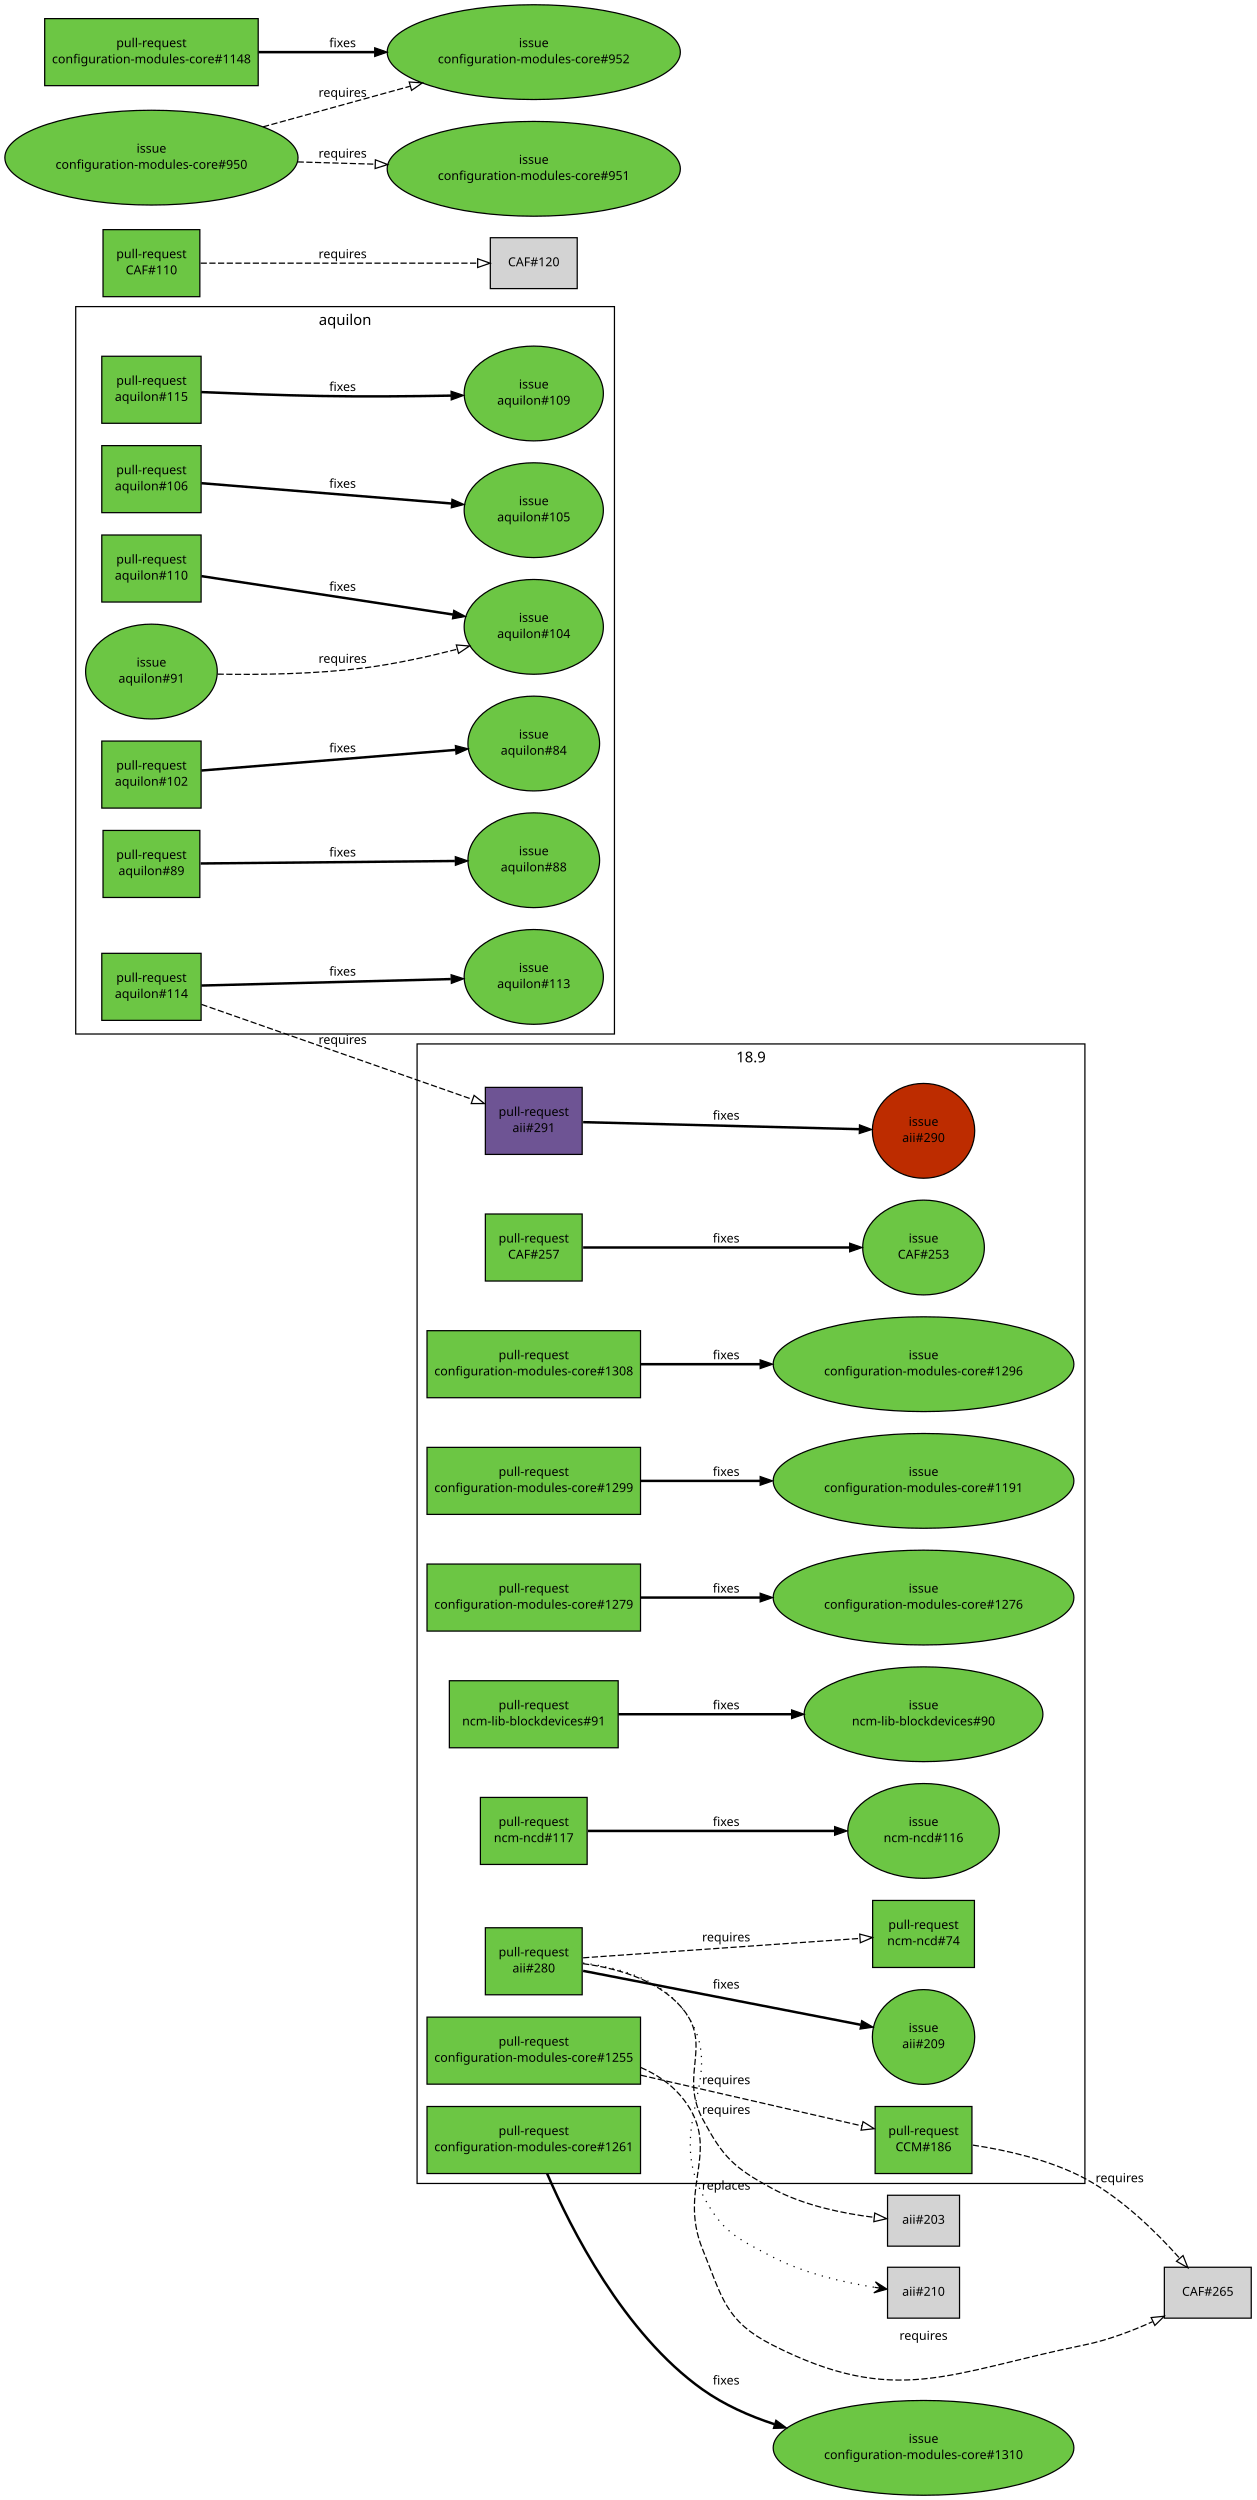
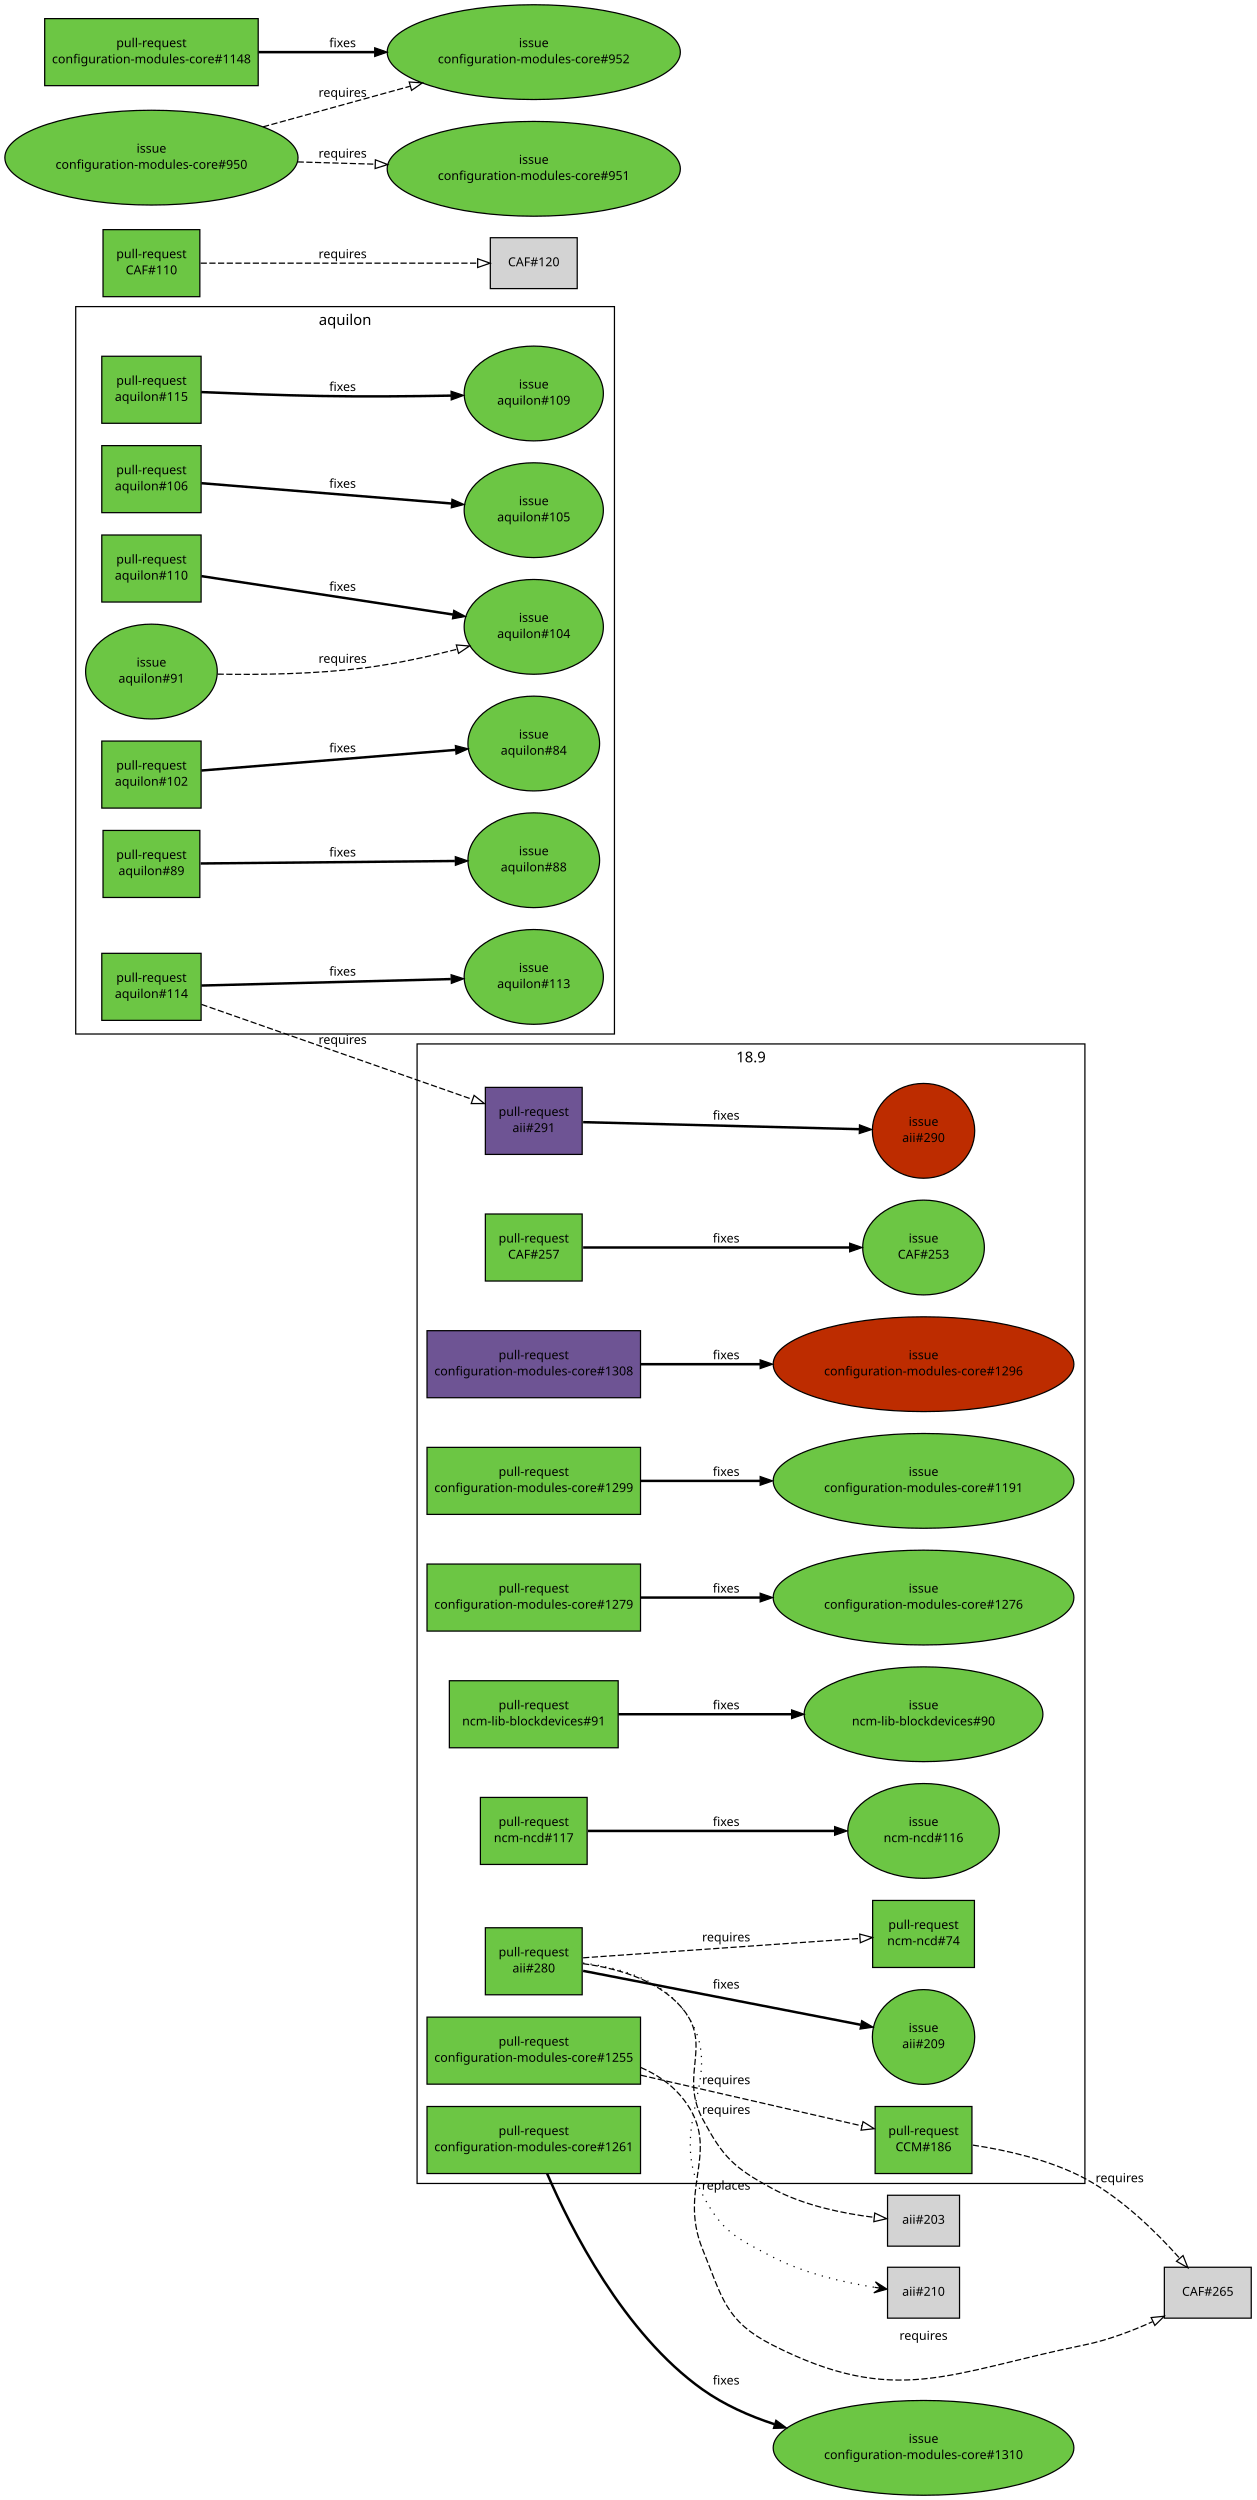
<svg xmlns="http://www.w3.org/2000/svg" xmlns:xlink="http://www.w3.org/1999/xlink" width="1012pt" height="2014pt" viewBox="0.00 0.00 1012.00 2014.00">
  <g id="graph1" class="graph" transform="scale(1 1) rotate(0) translate(4 2010)">
    <polygon fill="white" stroke="white" points="-4,5 -4,-2010 1009,-2010 1009,5 -4,5" />
    <g id="graph2" class="cluster">
      <polygon fill="none" stroke="black" points="332,-251 332,-1169 870,-1169 870,-251 332,-251" />
      <text text-anchor="middle" x="601" y="-1154.2" font-family="Sans" font-size="12.00">18.9</text>
    </g>
    <g id="graph4" class="cluster">
      <polygon fill="none" stroke="black" points="57,-1177 57,-1763 491,-1763 491,-1177 57,-1177" />
      <text text-anchor="middle" x="274" y="-1748.2" font-family="Sans" font-size="12.00">aquilon</text>
    </g>
    <g id="node1" class="node">
      <a xlink:href="https://github.com/quattor/aii/pull/291" xlink:title="aii-installfe: add support for --cdburl" target="_parent">
        <polygon fill="#6e5494" stroke="black" points="465,-1134 387,-1134 387,-1080 465,-1080 465,-1134" />
        <text text-anchor="middle" x="426" y="-1111" font-family="Sans" font-size="10.00">pull-request</text>
        <text text-anchor="middle" x="426" y="-1098" font-family="Sans" font-size="10.00">aii#291</text>
      </a>
    </g>
    <g id="node3" class="node">
      <a xlink:href="https://github.com/quattor/aii/issues/290" xlink:title="18.6.0: aii-installfe should allow to define cdburl" target="_parent">
        <ellipse fill="#bd2c00" stroke="black" cx="740" cy="-1099" rx="41.217" ry="38.184" />
        <text text-anchor="middle" x="740" y="-1103" font-family="Sans" font-size="10.00">issue</text>
        <text text-anchor="middle" x="740" y="-1090" font-family="Sans" font-size="10.00">aii#290</text>
      </a>
    </g>
    <g id="edge2" class="edge">
      <path fill="none" stroke="black" stroke-width="2" d="M465.768,-1105.99C522.279,-1104.55 625.868,-1101.91 688.284,-1100.32" />
      <polygon fill="black" stroke="black" points="688.402,-1103.82 698.31,-1100.06 688.224,-1096.82 688.402,-1103.82" />
      <text text-anchor="middle" x="581" y="-1108" font-family="Sans" font-size="10.00">fixes</text>
    </g>
    <g id="node4" class="node">
      <a xlink:href="https://github.com/quattor/aii/pull/280" xlink:title="Support active configuration attribute for plugins" target="_parent">
        <polygon fill="#6cc644" stroke="black" points="465,-457 387,-457 387,-403 465,-403 465,-457" />
        <text text-anchor="middle" x="426" y="-434" font-family="Sans" font-size="10.00">pull-request</text>
        <text text-anchor="middle" x="426" y="-421" font-family="Sans" font-size="10.00">aii#280</text>
      </a>
    </g>
    <g id="node6" class="node">
      <a xlink:href="https://github.com/quattor/aii/issues/209" xlink:title="support ACTIVE_CONFIG" target="_parent">
        <ellipse fill="#6cc644" stroke="black" cx="740" cy="-369" rx="41.217" ry="38.184" />
        <text text-anchor="middle" x="740" y="-373" font-family="Sans" font-size="10.00">issue</text>
        <text text-anchor="middle" x="740" y="-360" font-family="Sans" font-size="10.00">aii#209</text>
      </a>
    </g>
    <g id="edge4" class="edge">
      <path fill="none" stroke="black" stroke-width="2" d="M465.768,-422.274C522.592,-411.235 627.016,-390.949 689.316,-378.846" />
      <polygon fill="black" stroke="black" points="690.164,-382.247 699.313,-376.904 688.829,-375.375 690.164,-382.247" />
      <text text-anchor="middle" x="581" y="-408" font-family="Sans" font-size="10.00">fixes</text>
    </g>
    <g id="node8" class="node">
      <a xlink:href="https://github.com/quattor/ncm-ncd/pull/74" xlink:title="Set the current active config as an attribute to the component" target="_parent">
        <polygon fill="#6cc644" stroke="black" points="781,-479 699,-479 699,-425 781,-425 781,-479" />
        <text text-anchor="middle" x="740" y="-456" font-family="Sans" font-size="10.00">pull-request</text>
        <text text-anchor="middle" x="740" y="-443" font-family="Sans" font-size="10.00">ncm-ncd#74</text>
      </a>
    </g>
    <g id="edge6" class="edge">
      <path fill="none" stroke="black" stroke-dasharray="5,2" d="M465.768,-432.786C522.435,-436.757 626.442,-444.044 688.801,-448.413" />
      <polygon fill="none" stroke="black" points="688.592,-451.907 698.813,-449.114 689.082,-444.924 688.592,-451.907" />
      <text text-anchor="middle" x="581" y="-446" font-family="Sans" font-size="10.00">requires</text>
    </g>
    <g id="node10" class="node">
      <polygon fill="lightgrey" stroke="black" points="769,-241.5 711,-241.5 711,-200.5 769,-200.5 769,-241.5" />
      <text text-anchor="middle" x="740" y="-218.5" font-family="Sans" font-size="10.00">aii#203</text>
    </g>
    <g id="edge8" class="edge">
      <path fill="none" stroke="black" stroke-dasharray="5,2" d="M465.749,-428.044C491.676,-424.611 524.252,-415.847 544,-394 571.646,-363.415 542.585,-339.37 562,-303 578.576,-271.949 587.072,-263.803 618,-247 643.309,-233.25 675.249,-226.769 700.1,-223.716" />
      <polygon fill="none" stroke="black" points="700.715,-227.17 710.276,-222.606 699.956,-220.211 700.715,-227.17" />
      <text text-anchor="middle" x="581" y="-307" font-family="Sans" font-size="10.00">requires</text>
    </g>
    <g id="node12" class="node">
      <polygon fill="lightgrey" stroke="black" points="769,-183.5 711,-183.5 711,-142.5 769,-142.5 769,-183.5" />
      <text text-anchor="middle" x="740" y="-160.5" font-family="Sans" font-size="10.00">aii#210</text>
    </g>
    <g id="edge10" class="edge">
      <path fill="none" stroke="black" stroke-dasharray="1,5" d="M465.732,-428.594C491.997,-425.43 524.974,-416.76 544,-394 587.631,-341.807 530.592,-302.343 562,-242 577.405,-212.403 588.422,-207.441 618,-192 643.668,-178.601 675.595,-171.296 700.349,-167.371" />
      <polygon fill="black" stroke="black" points="710.479,-165.888 701.237,-171.789 705.532,-166.612 700.585,-167.337 700.585,-167.337 700.585,-167.337 705.532,-166.612 699.933,-162.884 710.479,-165.888 710.479,-165.888" />
      <text text-anchor="middle" x="581" y="-246" font-family="Sans" font-size="10.00">replaces</text>
    </g>
    <g id="node13" class="node">
      <a xlink:href="https://github.com/quattor/CAF/pull/257" xlink:title="Process: run process as another user" target="_parent">
        <polygon fill="#6cc644" stroke="black" points="465,-1032 387,-1032 387,-978 465,-978 465,-1032" />
        <text text-anchor="middle" x="426" y="-1009" font-family="Sans" font-size="10.00">pull-request</text>
        <text text-anchor="middle" x="426" y="-996" font-family="Sans" font-size="10.00">CAF#257</text>
      </a>
    </g>
    <g id="node15" class="node">
      <a xlink:href="https://github.com/quattor/CAF/issues/253" xlink:title="CAF::Process: Include an option to execute the command as an specific user" target="_parent">
        <ellipse fill="#6cc644" stroke="black" cx="740" cy="-1005" rx="48.998" ry="38.184" />
        <text text-anchor="middle" x="740" y="-1009" font-family="Sans" font-size="10.00">issue</text>
        <text text-anchor="middle" x="740" y="-996" font-family="Sans" font-size="10.00">CAF#253</text>
      </a>
    </g>
    <g id="edge12" class="edge">
      <path fill="none" stroke="black" stroke-width="2" d="M465.768,-1005C519.934,-1005 617.353,-1005 680.308,-1005" />
      <polygon fill="black" stroke="black" points="680.488,-1008.5 690.488,-1005 680.488,-1001.5 680.488,-1008.5" />
      <text text-anchor="middle" x="581" y="-1009" font-family="Sans" font-size="10.00">fixes</text>
    </g>
    <g id="node16" class="node">
      <a xlink:href="https://github.com/quattor/CAF/pull/110" xlink:title="CAF::Download class: API proposal" target="_parent">
        <polygon fill="#6cc644" stroke="black" points="157,-1825 79,-1825 79,-1771 157,-1771 157,-1825" />
        <text text-anchor="middle" x="118" y="-1802" font-family="Sans" font-size="10.00">pull-request</text>
        <text text-anchor="middle" x="118" y="-1789" font-family="Sans" font-size="10.00">CAF#110</text>
      </a>
    </g>
    <g id="node18" class="node">
      <polygon fill="lightgrey" stroke="black" points="461,-1818.5 391,-1818.5 391,-1777.5 461,-1777.5 461,-1818.5" />
      <text text-anchor="middle" x="426" y="-1795.5" font-family="Sans" font-size="10.00">CAF#120</text>
    </g>
    <g id="edge14" class="edge">
      <path fill="none" stroke="black" stroke-dasharray="5,2" d="M157.635,-1798C214.805,-1798 320.147,-1798 380.447,-1798" />
      <polygon fill="none" stroke="black" points="380.801,-1801.5 390.801,-1798 380.801,-1794.5 380.801,-1801.5" />
      <text text-anchor="middle" x="272" y="-1802" font-family="Sans" font-size="10.00">requires</text>
    </g>
    <g id="node19" class="node">
      <a xlink:href="https://github.com/quattor/CCM/pull/186" xlink:title="TextRender: add support for jsonpretty type" target="_parent">
        <polygon fill="#6cc644" stroke="black" points="779,-313 701,-313 701,-259 779,-259 779,-313" />
        <text text-anchor="middle" x="740" y="-290" font-family="Sans" font-size="10.00">pull-request</text>
        <text text-anchor="middle" x="740" y="-277" font-family="Sans" font-size="10.00">CCM#186</text>
      </a>
    </g>
    <g id="node21" class="node">
      <polygon fill="lightgrey" stroke="black" points="1004,-183.5 934,-183.5 934,-142.5 1004,-142.5 1004,-183.5" />
      <text text-anchor="middle" x="969" y="-160.5" font-family="Sans" font-size="10.00">CAF#265</text>
    </g>
    <g id="edge16" class="edge">
      <path fill="none" stroke="black" stroke-dasharray="5,2" d="M779.696,-281.9C806.457,-277.88 841.872,-270.055 870,-255 900.083,-238.899 927.934,-211.403 946.382,-190.654" />
      <polygon fill="none" stroke="black" points="949.056,-192.913 952.977,-183.07 943.774,-188.32 949.056,-192.913" />
      <text text-anchor="middle" x="898" y="-252" font-family="Sans" font-size="10.00">requires</text>
    </g>
    <g id="node22" class="node">
      <a xlink:href="https://github.com/quattor/configuration-modules-core/pull/1308" xlink:title="ncm-network: no error wrt missing (IPv4) ip and netmask in a pure IPv6 config" target="_parent">
-         <polygon fill="#6cc644" stroke="black" points="512,-938 340,-938 340,-884 512,-884 512,-938" />
+         <polygon fill="#6e5494" stroke="black" points="512,-938 340,-938 340,-884 512,-884 512,-938" />
        <text text-anchor="middle" x="426" y="-915" font-family="Sans" font-size="10.00">pull-request</text>
        <text text-anchor="middle" x="426" y="-902" font-family="Sans" font-size="10.00">configuration-modules-core#1308</text>
      </a>
    </g>
    <g id="node24" class="node">
      <a xlink:href="https://github.com/quattor/configuration-modules-core/issues/1296" xlink:title="ncm-network: Returns an error when an interface is configured as IPv6 only" target="_parent">
-         <ellipse fill="#6cc644" stroke="black" cx="740" cy="-911" rx="121.122" ry="38.184" />
+         <ellipse fill="#bd2c00" stroke="black" cx="740" cy="-911" rx="121.122" ry="38.184" />
        <text text-anchor="middle" x="740" y="-915" font-family="Sans" font-size="10.00">issue</text>
        <text text-anchor="middle" x="740" y="-902" font-family="Sans" font-size="10.00">configuration-modules-core#1296</text>
      </a>
    </g>
    <g id="edge18" class="edge">
      <path fill="none" stroke="black" stroke-width="2" d="M512.217,-911C541.916,-911 575.888,-911 608.372,-911" />
      <polygon fill="black" stroke="black" points="608.399,-914.5 618.399,-911 608.399,-907.5 608.399,-914.5" />
      <text text-anchor="middle" x="581" y="-915" font-family="Sans" font-size="10.00">fixes</text>
    </g>
    <g id="node25" class="node">
      <a xlink:href="https://github.com/quattor/configuration-modules-core/pull/1299" xlink:title="ncm-sysconfig: Quote values" target="_parent">
        <polygon fill="#6cc644" stroke="black" points="512,-844 340,-844 340,-790 512,-790 512,-844" />
        <text text-anchor="middle" x="426" y="-821" font-family="Sans" font-size="10.00">pull-request</text>
        <text text-anchor="middle" x="426" y="-808" font-family="Sans" font-size="10.00">configuration-modules-core#1299</text>
      </a>
    </g>
    <g id="node27" class="node">
      <a xlink:href="https://github.com/quattor/configuration-modules-core/issues/1191" xlink:title="ncm-sysconfig: Values should be quoted" target="_parent">
        <ellipse fill="#6cc644" stroke="black" cx="740" cy="-817" rx="121.122" ry="38.184" />
        <text text-anchor="middle" x="740" y="-821" font-family="Sans" font-size="10.00">issue</text>
        <text text-anchor="middle" x="740" y="-808" font-family="Sans" font-size="10.00">configuration-modules-core#1191</text>
      </a>
    </g>
    <g id="edge20" class="edge">
      <path fill="none" stroke="black" stroke-width="2" d="M512.217,-817C541.916,-817 575.888,-817 608.372,-817" />
      <polygon fill="black" stroke="black" points="608.399,-820.5 618.399,-817 608.399,-813.5 608.399,-820.5" />
      <text text-anchor="middle" x="581" y="-821" font-family="Sans" font-size="10.00">fixes</text>
    </g>
    <g id="node28" class="node">
      <a xlink:href="https://github.com/quattor/configuration-modules-core/pull/1279" xlink:title="ncm-metaconfig: ganeshav2 add include" target="_parent">
        <polygon fill="#6cc644" stroke="black" points="512,-750 340,-750 340,-696 512,-696 512,-750" />
        <text text-anchor="middle" x="426" y="-727" font-family="Sans" font-size="10.00">pull-request</text>
        <text text-anchor="middle" x="426" y="-714" font-family="Sans" font-size="10.00">configuration-modules-core#1279</text>
      </a>
    </g>
    <g id="node30" class="node">
      <a xlink:href="https://github.com/quattor/configuration-modules-core/issues/1276" xlink:title="ncm-metaconfig: Ganesha v2 %include option is missing" target="_parent">
        <ellipse fill="#6cc644" stroke="black" cx="740" cy="-723" rx="121.122" ry="38.184" />
        <text text-anchor="middle" x="740" y="-727" font-family="Sans" font-size="10.00">issue</text>
        <text text-anchor="middle" x="740" y="-714" font-family="Sans" font-size="10.00">configuration-modules-core#1276</text>
      </a>
    </g>
    <g id="edge22" class="edge">
      <path fill="none" stroke="black" stroke-width="2" d="M512.217,-723C541.916,-723 575.888,-723 608.372,-723" />
      <polygon fill="black" stroke="black" points="608.399,-726.5 618.399,-723 608.399,-719.5 608.399,-726.5" />
      <text text-anchor="middle" x="581" y="-727" font-family="Sans" font-size="10.00">fixes</text>
    </g>
    <g id="node31" class="node">
      <a xlink:href="https://github.com/quattor/configuration-modules-core/pull/1261" xlink:title="[WIP] ncm-openstack: Include ovs and storage support" target="_parent">
        <polygon fill="#6cc644" stroke="black" points="512,-313 340,-313 340,-259 512,-259 512,-313" />
        <text text-anchor="middle" x="426" y="-290" font-family="Sans" font-size="10.00">pull-request</text>
        <text text-anchor="middle" x="426" y="-277" font-family="Sans" font-size="10.00">configuration-modules-core#1261</text>
      </a>
    </g>
    <g id="node33" class="node">
      <a xlink:href="https://github.com/quattor/configuration-modules-core/issues/1310" xlink:title="ncm-openstack: add Heat service support" target="_parent">
        <ellipse fill="#6cc644" stroke="black" cx="740" cy="-38" rx="121.122" ry="38.184" />
        <text text-anchor="middle" x="740" y="-42" font-family="Sans" font-size="10.00">issue</text>
        <text text-anchor="middle" x="740" y="-29" font-family="Sans" font-size="10.00">configuration-modules-core#1310</text>
      </a>
    </g>
    <g id="edge24" class="edge">
      <path fill="none" stroke="black" stroke-width="2" d="M436.759,-258.954C455.483,-215.445 498.256,-130.224 562,-85 579.215,-72.786 599.395,-63.746 619.863,-57.056" />
      <polygon fill="black" stroke="black" points="621.076,-60.344 629.598,-54.05 619.011,-53.656 621.076,-60.344" />
      <text text-anchor="middle" x="581" y="-89" font-family="Sans" font-size="10.00">fixes</text>
    </g>
    <g id="node34" class="node">
      <a xlink:href="https://github.com/quattor/configuration-modules-core/pull/1255" xlink:title=" ncm-metaconfig: add irods config files" target="_parent">
        <polygon fill="#6cc644" stroke="black" points="512,-385 340,-385 340,-331 512,-331 512,-385" />
        <text text-anchor="middle" x="426" y="-362" font-family="Sans" font-size="10.00">pull-request</text>
        <text text-anchor="middle" x="426" y="-349" font-family="Sans" font-size="10.00">configuration-modules-core#1255</text>
      </a>
    </g>
    <g id="edge28" class="edge">
      <path fill="none" stroke="black" stroke-dasharray="5,2" d="M512.217,-338.23C569.508,-325.094 642.703,-308.31 690.436,-297.365" />
      <polygon fill="none" stroke="black" points="691.256,-300.768 700.22,-295.121 689.691,-293.945 691.256,-300.768" />
      <text text-anchor="middle" x="581" y="-331" font-family="Sans" font-size="10.00">requires</text>
    </g>
    <g id="edge26" class="edge">
      <path fill="none" stroke="black" stroke-dasharray="5,2" d="M512.28,-344.413C524.335,-339.146 535.489,-331.913 544,-322 580.275,-279.747 541.009,-249.581 562,-198 577.95,-158.805 580.292,-140.202 618,-121 717.805,-70.177 760.246,-98.682 870,-121 888.506,-124.763 907.843,-132.109 924.466,-139.62" />
      <polygon fill="none" stroke="black" points="923.371,-142.971 933.913,-144.035 926.335,-136.63 923.371,-142.971" />
      <text text-anchor="middle" x="740" y="-125" font-family="Sans" font-size="10.00">requires</text>
    </g>
    <g id="node37" class="node">
      <a xlink:href="https://github.com/quattor/configuration-modules-core/pull/1148" xlink:title="ncm-spma: Remove support from groups from spma yumng backend" target="_parent">
        <polygon fill="#6cc644" stroke="black" points="204,-1995 32,-1995 32,-1941 204,-1941 204,-1995" />
        <text text-anchor="middle" x="118" y="-1972" font-family="Sans" font-size="10.00">pull-request</text>
        <text text-anchor="middle" x="118" y="-1959" font-family="Sans" font-size="10.00">configuration-modules-core#1148</text>
      </a>
    </g>
    <g id="node39" class="node">
      <a xlink:href="https://github.com/quattor/configuration-modules-core/issues/952" xlink:title="ncm-spma (yumng): Remove support for package groups" target="_parent">
        <ellipse fill="#6cc644" stroke="black" cx="426" cy="-1968" rx="118.087" ry="38.184" />
        <text text-anchor="middle" x="426" y="-1972" font-family="Sans" font-size="10.00">issue</text>
        <text text-anchor="middle" x="426" y="-1959" font-family="Sans" font-size="10.00">configuration-modules-core#952</text>
      </a>
    </g>
    <g id="edge30" class="edge">
      <path fill="none" stroke="black" stroke-width="2" d="M204.205,-1968C233.19,-1968 266.179,-1968 297.691,-1968" />
      <polygon fill="black" stroke="black" points="297.863,-1971.5 307.863,-1968 297.863,-1964.5 297.863,-1971.5" />
      <text text-anchor="middle" x="272" y="-1972" font-family="Sans" font-size="10.00">fixes</text>
    </g>
    <g id="node40" class="node">
      <a xlink:href="https://github.com/quattor/configuration-modules-core/issues/950" xlink:title="ncm-spma: Remove support for package groups from yum backends" target="_parent">
        <ellipse fill="#6cc644" stroke="black" cx="118" cy="-1883" rx="118.087" ry="38.184" />
        <text text-anchor="middle" x="118" y="-1887" font-family="Sans" font-size="10.00">issue</text>
        <text text-anchor="middle" x="118" y="-1874" font-family="Sans" font-size="10.00">configuration-modules-core#950</text>
      </a>
    </g>
    <g id="edge34" class="edge">
      <path fill="none" stroke="black" stroke-dasharray="5,2" d="M207.914,-1907.81C244.995,-1918.05 288.11,-1929.95 326.167,-1940.45" />
      <polygon fill="none" stroke="black" points="325.669,-1943.94 336.24,-1943.23 327.532,-1937.19 325.669,-1943.94" />
      <text text-anchor="middle" x="272" y="-1932" font-family="Sans" font-size="10.00">requires</text>
    </g>
    <g id="node42" class="node">
      <a xlink:href="https://github.com/quattor/configuration-modules-core/issues/951" xlink:title="ncm-spma (yum): Remove support for package groups" target="_parent">
        <ellipse fill="#6cc644" stroke="black" cx="426" cy="-1874" rx="118.087" ry="38.184" />
        <text text-anchor="middle" x="426" y="-1878" font-family="Sans" font-size="10.00">issue</text>
        <text text-anchor="middle" x="426" y="-1865" font-family="Sans" font-size="10.00">configuration-modules-core#951</text>
      </a>
    </g>
    <g id="edge32" class="edge">
      <path fill="none" stroke="black" stroke-dasharray="5,2" d="M235.76,-1879.56C256.192,-1878.96 277.526,-1878.34 298.21,-1877.73" />
      <polygon fill="none" stroke="black" points="298.412,-1881.23 308.305,-1877.44 298.207,-1874.23 298.412,-1881.23" />
      <text text-anchor="middle" x="272" y="-1883" font-family="Sans" font-size="10.00">requires</text>
    </g>
    <g id="node44" class="node">
      <a xlink:href="https://github.com/quattor/ncm-lib-blockdevices/pull/91" xlink:title="Filesystem.pm: add option -f to mkfs.xfs" target="_parent">
        <polygon fill="#6cc644" stroke="black" points="494,-656 358,-656 358,-602 494,-602 494,-656" />
        <text text-anchor="middle" x="426" y="-633" font-family="Sans" font-size="10.00">pull-request</text>
        <text text-anchor="middle" x="426" y="-620" font-family="Sans" font-size="10.00">ncm-lib-blockdevices#91</text>
      </a>
    </g>
    <g id="node46" class="node">
      <a xlink:href="https://github.com/quattor/ncm-lib-blockdevices/issues/90" xlink:title="Filesystem: mkfs.xfs should be used with -f" target="_parent">
        <ellipse fill="#6cc644" stroke="black" cx="740" cy="-629" rx="96.166" ry="38.184" />
        <text text-anchor="middle" x="740" y="-633" font-family="Sans" font-size="10.00">issue</text>
        <text text-anchor="middle" x="740" y="-620" font-family="Sans" font-size="10.00">ncm-lib-blockdevices#90</text>
      </a>
    </g>
    <g id="edge36" class="edge">
      <path fill="none" stroke="black" stroke-width="2" d="M494.133,-629C534.883,-629 587.543,-629 633.667,-629" />
      <polygon fill="black" stroke="black" points="633.708,-632.5 643.708,-629 633.708,-625.5 633.708,-632.5" />
      <text text-anchor="middle" x="581" y="-633" font-family="Sans" font-size="10.00">fixes</text>
    </g>
    <g id="node47" class="node">
      <a xlink:href="https://github.com/quattor/ncm-ncd/pull/117" xlink:title="Allow component modules to be loaded from any path" target="_parent">
        <polygon fill="#6cc644" stroke="black" points="469,-562 383,-562 383,-508 469,-508 469,-562" />
        <text text-anchor="middle" x="426" y="-539" font-family="Sans" font-size="10.00">pull-request</text>
        <text text-anchor="middle" x="426" y="-526" font-family="Sans" font-size="10.00">ncm-ncd#117</text>
      </a>
    </g>
    <g id="node49" class="node">
      <a xlink:href="https://github.com/quattor/ncm-ncd/issues/116" xlink:title="hasFile() prevents component modules from being relocated" target="_parent">
        <ellipse fill="#6cc644" stroke="black" cx="740" cy="-535" rx="61.018" ry="38.184" />
        <text text-anchor="middle" x="740" y="-539" font-family="Sans" font-size="10.00">issue</text>
        <text text-anchor="middle" x="740" y="-526" font-family="Sans" font-size="10.00">ncm-ncd#116</text>
      </a>
    </g>
    <g id="edge38" class="edge">
      <path fill="none" stroke="black" stroke-width="2" d="M469.66,-535C520.954,-535 606.809,-535 668.001,-535" />
      <polygon fill="black" stroke="black" points="668.362,-538.5 678.362,-535 668.362,-531.5 668.362,-538.5" />
      <text text-anchor="middle" x="581" y="-539" font-family="Sans" font-size="10.00">fixes</text>
    </g>
    <g id="node50" class="node">
      <a xlink:href="https://github.com/quattor/aquilon/pull/115" xlink:title="services: insert service data early in the object template" target="_parent">
        <polygon fill="#6cc644" stroke="black" points="158,-1723 78,-1723 78,-1669 158,-1669 158,-1723" />
        <text text-anchor="middle" x="118" y="-1700" font-family="Sans" font-size="10.00">pull-request</text>
        <text text-anchor="middle" x="118" y="-1687" font-family="Sans" font-size="10.00">aquilon#115</text>
      </a>
    </g>
    <g id="node52" class="node">
      <a xlink:href="https://github.com/quattor/aquilon/issues/109" xlink:title="Why service configuration is included so late in the plenary object?" target="_parent">
        <ellipse fill="#6cc644" stroke="black" cx="426" cy="-1693" rx="56.068" ry="38.184" />
        <text text-anchor="middle" x="426" y="-1697" font-family="Sans" font-size="10.00">issue</text>
        <text text-anchor="middle" x="426" y="-1684" font-family="Sans" font-size="10.00">aquilon#109</text>
      </a>
    </g>
    <g id="edge40" class="edge">
      <path fill="none" stroke="black" stroke-width="2" d="M158.158,-1694.14C185.23,-1692.97 221.755,-1691.59 254,-1691 288.756,-1690.36 327.465,-1690.72 359.348,-1691.29" />
      <polygon fill="black" stroke="black" points="359.38,-1694.8 369.446,-1691.49 359.515,-1687.8 359.38,-1694.8" />
      <text text-anchor="middle" x="272" y="-1695" font-family="Sans" font-size="10.00">fixes</text>
    </g>
    <g id="node53" class="node">
      <a xlink:href="https://github.com/quattor/aquilon/pull/114" xlink:title="aq pxeswitch: allow to configure aii-installfe cdburl" target="_parent">
        <polygon fill="#6cc644" stroke="black" points="158,-1242 78,-1242 78,-1188 158,-1188 158,-1242" />
        <text text-anchor="middle" x="118" y="-1219" font-family="Sans" font-size="10.00">pull-request</text>
        <text text-anchor="middle" x="118" y="-1206" font-family="Sans" font-size="10.00">aquilon#114</text>
      </a>
    </g>
    <g id="edge44" class="edge">
      <path fill="none" stroke="black" stroke-dasharray="5,2" d="M158.266,-1200.88C214.335,-1181.22 315.852,-1145.62 376.482,-1124.36" />
      <polygon fill="none" stroke="black" points="377.934,-1127.56 386.213,-1120.95 375.618,-1120.96 377.934,-1127.56" />
      <text text-anchor="middle" x="272" y="-1169" font-family="Sans" font-size="10.00">requires</text>
    </g>
    <g id="node55" class="node">
      <a xlink:href="https://github.com/quattor/aquilon/issues/113" xlink:title="1.12.62: aq pxeswitch should allow to define aii-installfe cdburl" target="_parent">
        <ellipse fill="#6cc644" stroke="black" cx="426" cy="-1223" rx="56.068" ry="38.184" />
        <text text-anchor="middle" x="426" y="-1227" font-family="Sans" font-size="10.00">issue</text>
        <text text-anchor="middle" x="426" y="-1214" font-family="Sans" font-size="10.00">aquilon#113</text>
      </a>
    </g>
    <g id="edge42" class="edge">
      <path fill="none" stroke="black" stroke-width="2" d="M158.266,-1216.05C209.287,-1217.37 297.94,-1219.67 359.174,-1221.26" />
      <polygon fill="black" stroke="black" points="359.426,-1224.77 369.514,-1221.53 359.608,-1217.77 359.426,-1224.77" />
      <text text-anchor="middle" x="272" y="-1224" font-family="Sans" font-size="10.00">fixes</text>
    </g>
    <g id="node57" class="node">
      <a xlink:href="https://github.com/quattor/aquilon/pull/110" xlink:title="Change site and machine namespace to use continent name" target="_parent">
        <polygon fill="#6cc644" stroke="black" points="158,-1579 78,-1579 78,-1525 158,-1525 158,-1579" />
        <text text-anchor="middle" x="118" y="-1556" font-family="Sans" font-size="10.00">pull-request</text>
        <text text-anchor="middle" x="118" y="-1543" font-family="Sans" font-size="10.00">aquilon#110</text>
      </a>
    </g>
    <g id="node59" class="node">
      <a xlink:href="https://github.com/quattor/aquilon/issues/104" xlink:title="1.12.62: location related templates cannot be used" target="_parent">
        <ellipse fill="#6cc644" stroke="black" cx="426" cy="-1505" rx="56.068" ry="38.184" />
        <text text-anchor="middle" x="426" y="-1509" font-family="Sans" font-size="10.00">issue</text>
        <text text-anchor="middle" x="426" y="-1496" font-family="Sans" font-size="10.00">aquilon#104</text>
      </a>
    </g>
    <g id="edge46" class="edge">
      <path fill="none" stroke="black" stroke-width="2" d="M158.266,-1545.86C209.779,-1537.99 299.652,-1524.28 360.936,-1514.93" />
      <polygon fill="black" stroke="black" points="361.537,-1518.38 370.894,-1513.41 360.481,-1511.46 361.537,-1518.38" />
      <text text-anchor="middle" x="272" y="-1534" font-family="Sans" font-size="10.00">fixes</text>
    </g>
    <g id="node60" class="node">
      <a xlink:href="https://github.com/quattor/aquilon/pull/106" xlink:title="machine plenary templates: allow to use the rack fullname" target="_parent">
        <polygon fill="#6cc644" stroke="black" points="158,-1651 78,-1651 78,-1597 158,-1597 158,-1651" />
        <text text-anchor="middle" x="118" y="-1628" font-family="Sans" font-size="10.00">pull-request</text>
        <text text-anchor="middle" x="118" y="-1615" font-family="Sans" font-size="10.00">aquilon#106</text>
      </a>
    </g>
    <g id="node62" class="node">
      <a xlink:href="https://github.com/quattor/aquilon/issues/105" xlink:title="1.12.62: allow to use rack fullname rather than name in machine template namespace" target="_parent">
        <ellipse fill="#6cc644" stroke="black" cx="426" cy="-1599" rx="56.068" ry="38.184" />
        <text text-anchor="middle" x="426" y="-1603" font-family="Sans" font-size="10.00">issue</text>
        <text text-anchor="middle" x="426" y="-1590" font-family="Sans" font-size="10.00">aquilon#105</text>
      </a>
    </g>
    <g id="edge48" class="edge">
      <path fill="none" stroke="black" stroke-width="2" d="M158.266,-1620.73C209.364,-1616.58 298.208,-1609.37 359.451,-1604.4" />
      <polygon fill="black" stroke="black" points="360.107,-1607.86 369.791,-1603.56 359.54,-1600.88 360.107,-1607.86" />
      <text text-anchor="middle" x="272" y="-1617" font-family="Sans" font-size="10.00">fixes</text>
    </g>
    <g id="node63" class="node">
      <a xlink:href="https://github.com/quattor/aquilon/pull/102" xlink:title="Use new include syntax" target="_parent">
        <polygon fill="#6cc644" stroke="black" points="158,-1413 78,-1413 78,-1359 158,-1359 158,-1413" />
        <text text-anchor="middle" x="118" y="-1390" font-family="Sans" font-size="10.00">pull-request</text>
        <text text-anchor="middle" x="118" y="-1377" font-family="Sans" font-size="10.00">aquilon#102</text>
      </a>
    </g>
    <g id="node65" class="node">
      <a xlink:href="https://github.com/quattor/aquilon/issues/84" xlink:title="1.12.58: generated templates should adopt the " target="_parent">
        <ellipse fill="#6cc644" stroke="black" cx="426" cy="-1411" rx="53.033" ry="38.184" />
        <text text-anchor="middle" x="426" y="-1415" font-family="Sans" font-size="10.00">issue</text>
        <text text-anchor="middle" x="426" y="-1402" font-family="Sans" font-size="10.00">aquilon#84</text>
      </a>
    </g>
    <g id="edge50" class="edge">
      <path fill="none" stroke="black" stroke-width="2" d="M158.266,-1389.27C210.289,-1393.49 301.437,-1400.89 362.749,-1405.87" />
      <polygon fill="black" stroke="black" points="362.827,-1409.38 373.078,-1406.7 363.394,-1402.41 362.827,-1409.38" />
      <text text-anchor="middle" x="272" y="-1404" font-family="Sans" font-size="10.00">fixes</text>
    </g>
    <g id="node66" class="node">
      <a xlink:href="https://github.com/quattor/aquilon/issues/91" xlink:title="1.12.58: city timezone is not passed to the object template" target="_parent">
        <ellipse fill="#6cc644" stroke="black" cx="118" cy="-1469" rx="53.033" ry="38.184" />
        <text text-anchor="middle" x="118" y="-1473" font-family="Sans" font-size="10.00">issue</text>
        <text text-anchor="middle" x="118" y="-1460" font-family="Sans" font-size="10.00">aquilon#91</text>
      </a>
    </g>
    <g id="edge52" class="edge">
      <path fill="none" stroke="black" stroke-dasharray="5,2" d="M171.295,-1466.91C205.379,-1466.32 250.454,-1466.92 290,-1472 314.671,-1475.17 341.359,-1481.08 364.506,-1487.03" />
      <polygon fill="none" stroke="black" points="363.632,-1490.42 374.193,-1489.58 365.411,-1483.65 363.632,-1490.42" />
      <text text-anchor="middle" x="272" y="-1476" font-family="Sans" font-size="10.00">requires</text>
    </g>
    <g id="node68" class="node">
      <a xlink:href="https://github.com/quattor/aquilon/pull/89" xlink:title="Broker: pass archetype to the object profile" target="_parent">
        <polygon fill="#6cc644" stroke="black" points="157,-1341 79,-1341 79,-1287 157,-1287 157,-1341" />
        <text text-anchor="middle" x="118" y="-1318" font-family="Sans" font-size="10.00">pull-request</text>
        <text text-anchor="middle" x="118" y="-1305" font-family="Sans" font-size="10.00">aquilon#89</text>
      </a>
    </g>
    <g id="node70" class="node">
      <a xlink:href="https://github.com/quattor/aquilon/issues/88" xlink:title="1.12.58: the broker should pass the archetype to the object template" target="_parent">
        <ellipse fill="#6cc644" stroke="black" cx="426" cy="-1317" rx="53.033" ry="38.184" />
        <text text-anchor="middle" x="426" y="-1321" font-family="Sans" font-size="10.00">issue</text>
        <text text-anchor="middle" x="426" y="-1308" font-family="Sans" font-size="10.00">aquilon#88</text>
      </a>
    </g>
    <g id="edge54" class="edge">
      <path fill="none" stroke="black" stroke-width="2" d="M157.635,-1314.39C209.471,-1314.89 300.91,-1315.78 362.468,-1316.38" />
      <polygon fill="black" stroke="black" points="362.805,-1319.88 372.839,-1316.48 362.873,-1312.88 362.805,-1319.88" />
      <text text-anchor="middle" x="272" y="-1320" font-family="Sans" font-size="10.00">fixes</text>
    </g>
  </g>
</svg>
